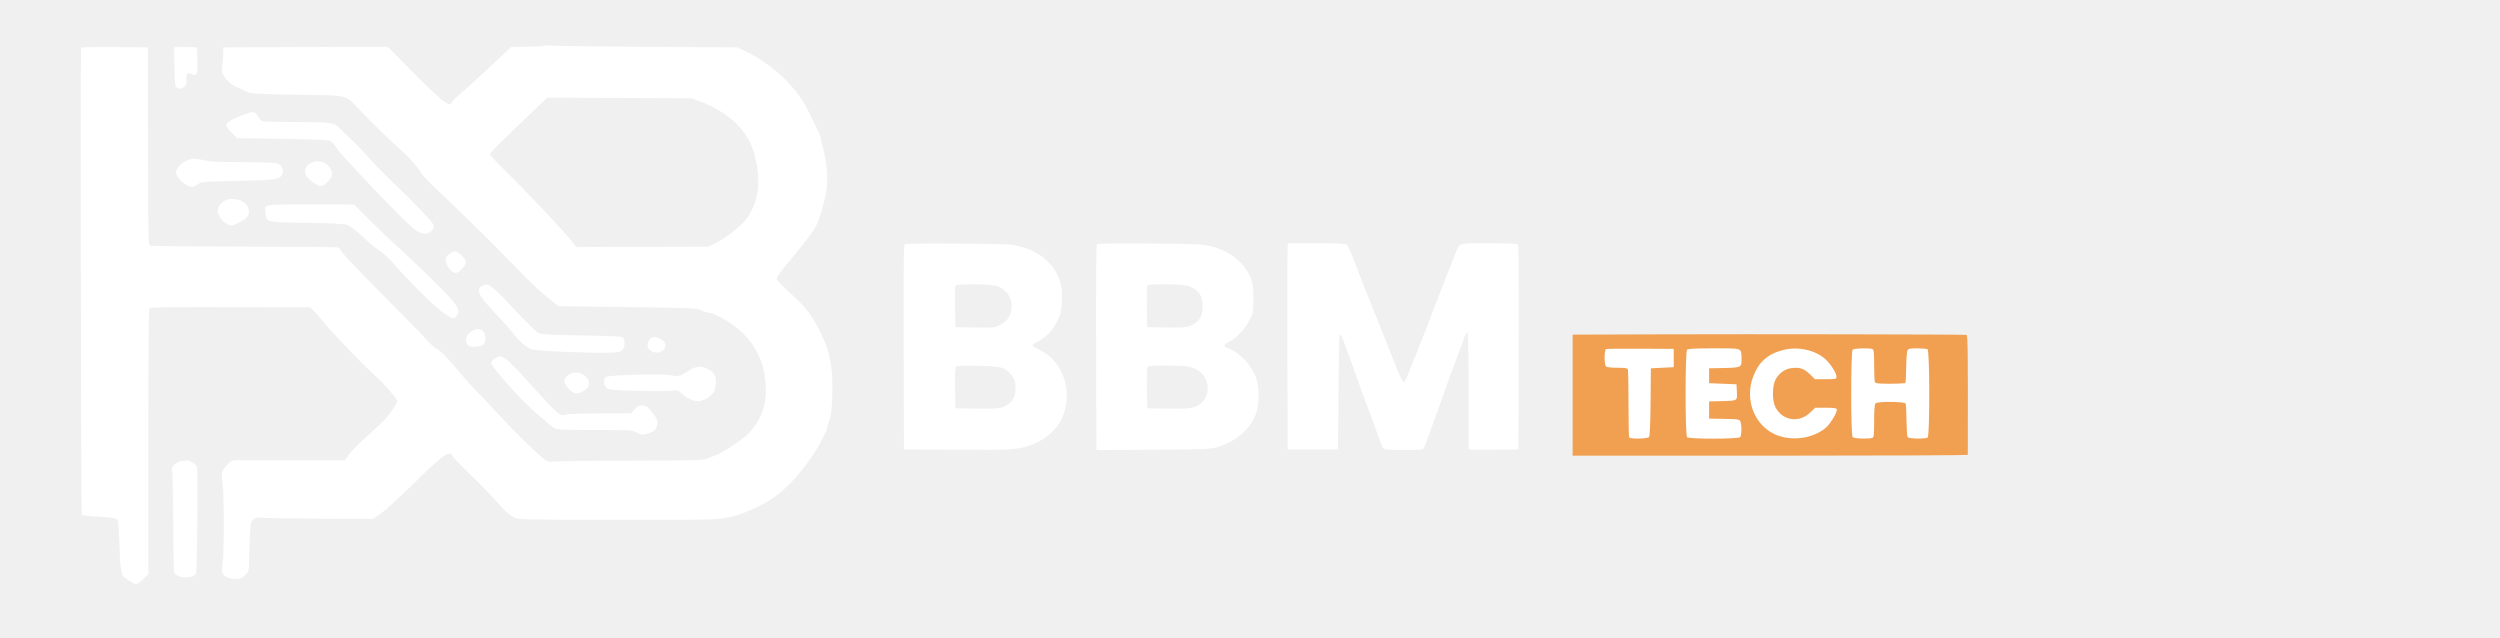
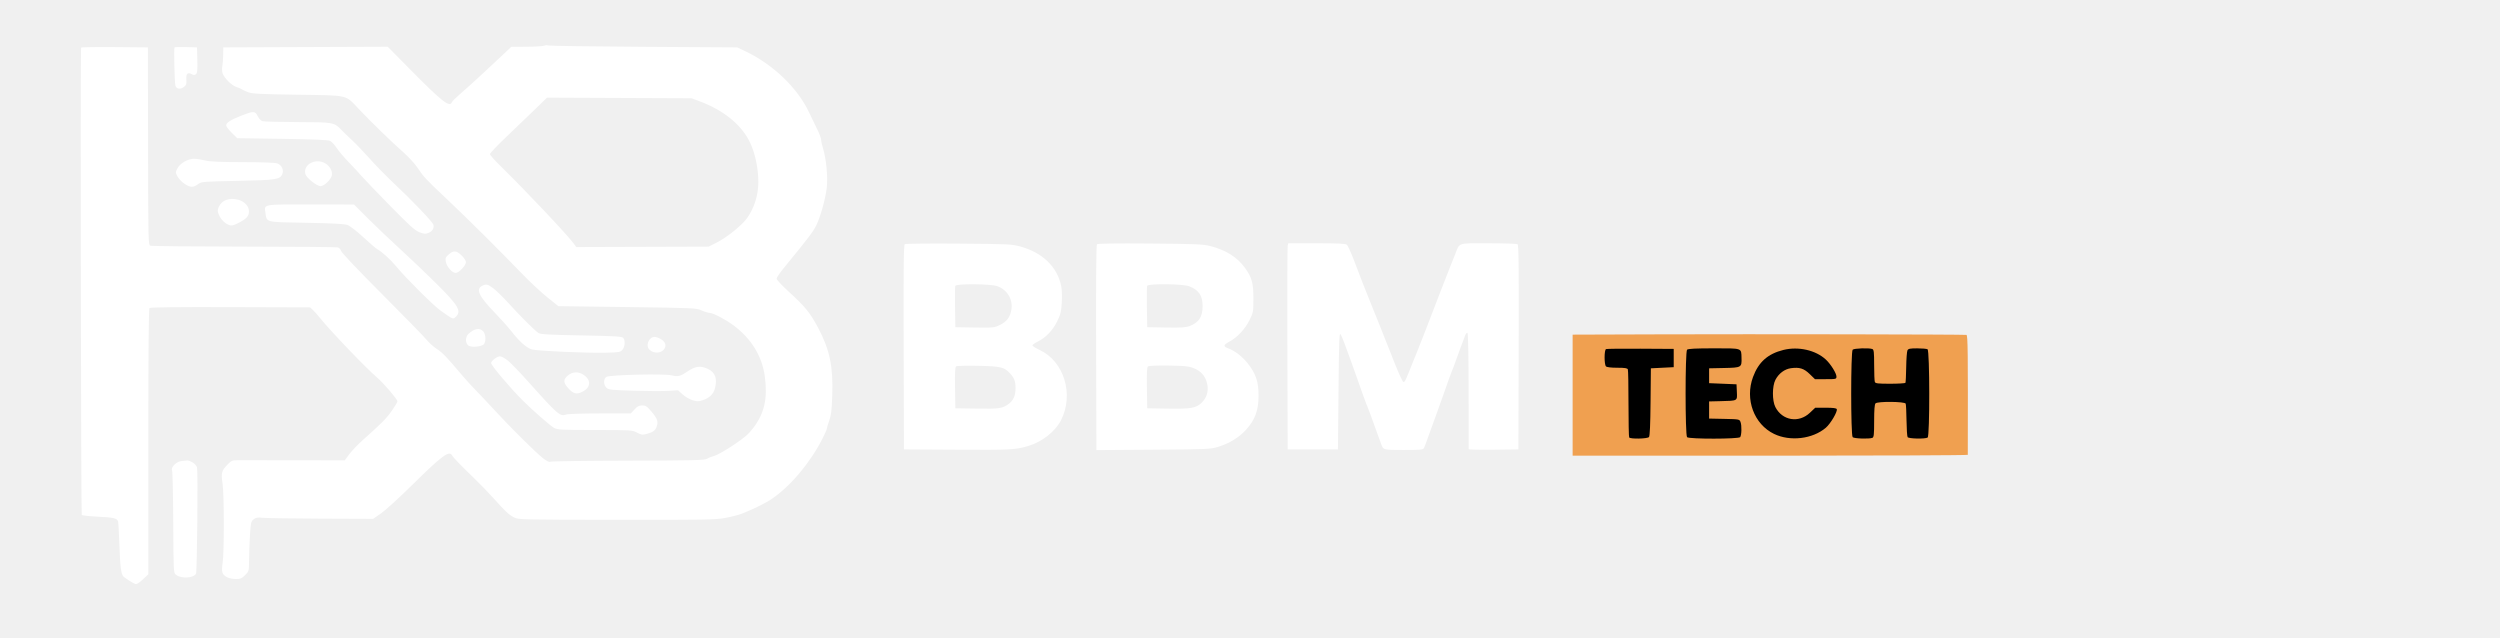
<svg xmlns="http://www.w3.org/2000/svg" width="2189" height="558" viewBox="0 0 2189 558" fill="none">
  <path fill-rule="evenodd" clip-rule="evenodd" d="M563.5 40.996L645.5 41.5L652.5 44.814C676.641 56.242 698.075 76.699 708.228 98C710.981 103.775 714.53 111.151 716.116 114.39C717.702 117.63 719 121.271 719 122.482C719 123.692 719.689 126.891 720.532 129.591C723.432 138.887 724.95 154.312 723.932 164.15C722.962 173.523 718.228 190.52 714.643 197.5C711.555 203.513 708.306 207.771 686.25 234.72C682.813 238.92 680 243.098 680 244.004C680 244.91 684.455 249.729 689.901 254.713C705.189 268.706 709.287 273.713 716.328 287C726.568 306.324 729.589 320.842 728.713 346.5C728.279 359.234 727.742 363.669 726.084 368.225C724.938 371.374 724 374.536 724 375.253C724 375.969 722.249 379.979 720.109 384.164C709.164 405.565 692.09 425.792 675.445 437.074C670.424 440.477 659.076 446.045 649.5 449.803C646.75 450.883 640.225 452.553 635 453.516C626.395 455.102 617.423 455.257 539.77 455.164C456.185 455.063 453.941 455.011 450.128 453.065C445.684 450.798 442.499 447.829 432.343 436.491C428.406 432.096 421.243 424.675 416.425 420C402.684 406.666 396.912 400.705 395.882 398.78C393.4 394.143 387.041 398.841 361 424.55C349.725 435.681 337.387 446.932 333.582 449.552L326.664 454.315L281.082 454.137C256.012 454.038 233.019 453.696 229.987 453.377C225.429 452.896 224.052 453.137 222.038 454.768C219.794 456.585 219.545 457.679 218.877 468.62C218.478 475.154 218.118 484.932 218.076 490.35C218 500.178 217.993 500.207 214.6 503.6C211.708 506.492 210.505 507 206.55 507C203.993 507 200.586 506.32 198.98 505.49C194.427 503.135 193.705 500.908 194.932 492.998C196.342 483.915 196.306 433.138 194.883 423.574C193.497 414.251 193.997 412.207 198.92 407.084C202.43 403.43 203.352 402.996 207.672 402.961C210.327 402.94 232.611 402.957 257.191 402.999L301.882 403.074L305.873 397.672C308.068 394.701 313.607 388.933 318.182 384.854C334.374 370.42 338.32 366.425 343.134 359.593C345.81 355.794 348 352.107 348 351.399C348 349.607 335.779 335.333 330.149 330.549C320.482 322.335 289.164 289.644 280.149 278.359C278.014 275.686 275.195 272.517 273.884 271.316L271.5 269.133L201.701 268.916C155.225 268.771 131.56 269.04 130.879 269.721C130.195 270.405 129.862 309.093 129.872 386.787L129.887 502.832L124.998 507.405C121.443 510.731 119.616 511.79 118.304 511.288C116.439 510.574 110.42 506.801 108.287 505.01C106.07 503.147 105.2 496.68 104.547 477.202C104.192 466.588 103.645 457.238 103.333 456.424C102.301 453.735 99.38 453.065 85.871 452.419C78.517 452.067 72.084 451.39 71.574 450.914C70.925 450.306 70.345 57.946 70.97 41.735C70.987 41.314 84.163 41.089 100.25 41.235L129.5 41.5L129.64 127.948C129.775 211.231 129.848 214.423 131.64 215.128C132.663 215.53 169.5 215.897 213.5 215.943C257.5 215.99 294.517 216.3 295.761 216.633C297.059 216.981 298.288 218.3 298.647 219.732C299.014 221.194 313.79 236.763 334.387 257.389C353.699 276.73 371.26 294.732 373.412 297.393C375.564 300.055 379.629 303.706 382.445 305.508C387.342 308.64 391.513 312.981 404.539 328.5C407.771 332.35 413.31 338.425 416.849 342C420.387 345.575 427.814 353.45 433.352 359.5C446.496 373.859 469.339 396.49 475.524 401.279C478.854 403.858 480.896 404.811 481.952 404.279C482.803 403.851 513.487 403.431 550.138 403.346C607.781 403.214 617.095 402.988 619.138 401.678C620.437 400.845 623.397 399.663 625.716 399.052C628.035 398.441 635.443 394.242 642.178 389.721C652.164 383.016 655.4 380.209 659.719 374.5C669.376 361.736 672.265 348.652 669.656 329.5C667.25 311.833 657.908 296.582 642.365 284.95C635.584 279.875 624.413 274 621.544 274C620.285 274 617.06 273.024 614.377 271.83C609.619 269.714 608.024 269.641 549.192 268.867L488.884 268.074L479.2 260.287C473.873 256.004 464.337 247.138 458.007 240.584C437.128 218.962 408.715 190.745 391.565 174.6C372.749 156.886 371.077 155.096 365.227 146.396C362.97 143.038 357.383 137.012 352.812 133.003C343.276 124.642 324.978 106.849 313.957 95.223C302.12 82.736 305.842 83.591 260.5 82.938C227.089 82.457 220.867 82.133 217.086 80.675C214.659 79.739 212.184 78.588 211.586 78.117C210.989 77.646 208.842 76.727 206.816 76.075C202.871 74.805 196.536 68.54 194.933 64.324C194.396 62.91 194.265 60.121 194.643 58.127C195.021 56.132 195.368 51.575 195.415 48L195.5 41.5L267.5 41.212L339.5 40.924L358.544 60.212C386.969 89.002 393.769 94.37 395.64 89.495C395.958 88.667 399.431 85.232 403.359 81.861C410.465 75.762 426.969 60.62 440.536 47.75L447.651 41L461.076 40.93C468.459 40.891 475.4 40.473 476.5 40C477.6 39.527 479.175 39.444 480 39.816C480.825 40.188 518.4 40.719 563.5 40.996ZM172.781 52.602C173.004 61.394 172.758 63.956 171.595 64.921C170.478 65.848 169.617 65.865 167.986 64.992C164.287 63.013 162.795 64.446 163.168 69.623C163.457 73.645 163.159 74.502 160.87 76.228C157.708 78.613 154.223 77.879 153.534 74.683C152.785 71.215 152.149 42.185 152.806 41.527C153.133 41.2 157.698 41.06 162.95 41.216L172.5 41.5L172.781 52.602ZM468.158 96C462.226 101.775 450.989 112.575 443.186 120C435.383 127.425 428.999 134.137 428.999 134.916C429 135.695 432.951 140.195 437.78 144.916C460.083 166.721 496.896 205.709 502.544 213.506L504.587 216.328L562.544 216.137L620.5 215.947L627.864 212.223C636.492 207.861 649.543 197.345 654.015 191.151C660.397 182.313 664 170.876 664 159.452C664 147.674 661.345 134.783 656.967 125.308C649.717 109.614 634.008 96.665 612.5 88.653L605.5 86.046L542.222 85.773L478.944 85.5L468.158 96ZM225.668 101.726C226.791 104.01 228.468 105.714 230 106.127C231.375 106.497 245.235 106.845 260.8 106.9C292.238 107.011 292.422 107.045 299.038 113.857C300.984 115.861 305.259 119.99 308.538 123.034C311.817 126.078 318.775 133.358 324 139.211C329.225 145.064 338.222 154.273 343.994 159.676C360.654 175.272 378.85 194.296 379.475 196.771C380.257 199.869 378.662 202.483 375.087 203.964C372.564 205.009 371.349 204.917 367.306 203.373C363.356 201.864 358.809 197.763 341.413 180.021C329.808 168.185 318.582 156.475 316.467 154C314.352 151.525 309.322 146.106 305.29 141.957C301.258 137.809 296.502 132.188 294.722 129.467C292.941 126.746 290.363 123.985 288.992 123.331C287.268 122.509 274.372 121.967 247.12 121.571L207.74 120.998L202.896 116.249C200.231 113.637 198.04 110.743 198.026 109.818C197.99 107.477 202.141 104.816 211.5 101.182C222.094 97.069 223.402 97.119 225.668 101.726ZM179.5 140.48C183.957 141.556 192.468 141.938 212.601 141.964C229.094 141.986 240.897 142.417 242.756 143.065C246.692 144.437 248.783 148.986 247.138 152.597C245.035 157.211 241.775 157.691 208.008 158.359C178.826 158.936 176.321 159.126 173.858 160.947C169.327 164.297 166.925 164.352 162 161.219C159.525 159.645 156.603 156.689 155.507 154.65C153.517 150.948 153.517 150.939 155.507 147.222C157.851 142.844 164.636 138.992 169.962 139.016C171.908 139.024 176.2 139.683 179.5 140.48ZM285.913 143.767C289.378 146.329 291.331 150.545 290.531 153.733C289.597 157.452 283.706 163 280.69 163C277.341 163 268.214 155.7 267.373 152.349C265.135 143.435 277.639 137.647 285.913 143.767ZM208.931 174.98C214.225 176.498 218 180.675 218 185.013C218 189.335 215.814 191.692 208.338 195.434C204.165 197.522 202.674 197.826 200.559 197.022C196.826 195.603 193.322 192.058 191.633 187.993C190.393 185.007 190.378 184.007 191.532 181.263C194.063 175.243 201.051 172.72 208.931 174.98ZM322.716 191.809C329.747 198.814 342.25 210.693 350.5 218.205C358.75 225.717 372.872 239.178 381.883 248.119C401.711 267.794 404.451 272.567 398.832 277.652C396.591 279.68 396.942 279.831 385.951 272.112C379.632 267.674 355.054 243.184 346.624 232.924C341.952 227.239 334.227 220.241 330.343 218.176C329.156 217.545 323.644 212.823 318.093 207.682C312.299 202.317 306.403 197.765 304.25 196.997C301.56 196.036 291.36 195.494 268.168 195.079C231.701 194.426 233.71 194.916 232.426 186.356C231.268 178.631 229.42 178.973 272.098 179.025L309.933 179.071L322.716 191.809ZM893.426 215.848C912.703 221.141 925.547 233.465 929.112 250.088C929.799 253.289 930.038 259.286 929.703 264.899C929.216 273.073 928.662 275.3 925.548 281.6C921.643 289.502 915.546 295.746 908.25 299.318C905.913 300.462 904.005 301.871 904.01 302.449C904.016 303.027 906.818 304.802 910.237 306.393C931.74 316.402 940.553 345.354 928.995 368.011C924.087 377.631 912.673 386.713 901 390.286C889.389 393.841 885.8 394.041 838.5 393.769L791.5 393.5L791.245 304.062C791.042 233.19 791.25 214.451 792.245 213.787C792.935 213.327 814.2 213.112 839.5 213.311C883.028 213.653 885.926 213.789 893.426 215.848ZM1059.5 215.375C1073.37 218.889 1083.39 225.208 1090.25 234.764C1096.16 242.996 1097.5 247.962 1097.48 261.5C1097.45 273.17 1097.36 273.692 1093.98 280.485C1090.12 288.224 1083.25 295.528 1076.4 299.164C1071.16 301.942 1070.87 303.413 1075.25 304.928C1080.77 306.838 1087.86 312.247 1092.38 318C1099.67 327.283 1101.99 334.116 1101.99 346.384C1102 359.311 1098.94 367.62 1090.95 376.369C1084.75 383.154 1076.41 388.252 1066.66 391.227C1059.79 393.325 1057.52 393.425 1009.76 393.757L960.021 394.103L959.761 304.501C959.59 245.756 959.844 214.551 960.5 213.886C961.157 213.221 977.109 212.998 1007 213.237C1046.46 213.553 1053.43 213.837 1059.5 215.375ZM1179.24 214.25C1180.13 214.938 1183.15 221.575 1185.96 229C1190.99 242.288 1195.37 253.572 1197.04 257.5C1197.51 258.6 1199.31 263.1 1201.05 267.5C1202.78 271.9 1206.4 280.9 1209.08 287.5C1211.77 294.1 1217.04 307.375 1220.79 317C1224.62 326.816 1228.17 334.5 1228.88 334.5C1230.14 334.5 1230.99 332.71 1236.96 317.5C1238.69 313.1 1240.51 308.6 1241 307.5C1242.12 305.005 1250.23 284.101 1261 256C1265.53 244.175 1269.84 233.15 1270.57 231.5C1271.31 229.85 1272.86 226.025 1274.02 223C1278.21 212.108 1275.6 212.998 1303.27 213.015C1316.6 213.024 1328.07 213.389 1328.76 213.828C1329.75 214.459 1329.96 233.173 1329.76 304.062L1329.5 393.5L1307.75 393.77C1295.79 393.918 1286 393.693 1285.99 393.27C1285.99 392.846 1285.96 369.895 1285.92 342.267C1285.89 312.272 1285.49 291.802 1284.93 291.457C1284.42 291.14 1283.5 292.144 1282.9 293.69C1281.14 298.193 1276.04 312.023 1273.93 318C1272.87 321.025 1271.58 324.4 1271.06 325.5C1270.55 326.6 1267.39 335.375 1264.04 345C1260.68 354.625 1257.3 364.075 1256.52 366C1255.74 367.925 1253.45 374.225 1251.43 380C1249.41 385.775 1247.35 391.288 1246.84 392.25C1246.03 393.811 1244.11 394 1229.09 394C1211.02 394 1211.18 394.045 1209.24 388.5C1208.66 386.85 1206.78 381.675 1205.05 377C1203.33 372.325 1201.21 366.475 1200.36 364C1199.5 361.525 1198.21 358.15 1197.5 356.5C1196.02 353.109 1194.37 348.534 1183.39 317.5C1179.11 305.4 1174.91 294.394 1174.05 293.043C1172.63 290.799 1172.46 295.033 1172 342.043L1171.5 393.5H1149.5H1127.5L1127.22 305.5C1127.07 257.1 1127.2 216.488 1127.49 215.25L1128.04 213H1152.83C1171.13 213 1178.04 213.327 1179.24 214.25ZM404.208 223.703C406.294 225.74 408 228.352 408 229.508C408 232.403 401.757 239 399.016 239C395.972 239 391.206 233.616 390.387 229.252C389.788 226.056 390.069 225.327 392.871 222.824C397.08 219.063 399.662 219.264 404.208 223.703ZM431.873 252.407C434.425 254.28 440.53 260.243 445.44 265.657C455.802 277.083 468.198 289.428 471.448 291.558C473.285 292.761 480.312 293.16 508.946 293.683C537.267 294.2 544.46 294.603 545.592 295.735C547.602 297.745 547.331 303.369 545.091 306.139C543.3 308.353 542.409 308.52 530.801 308.827C514.247 309.264 470.475 307.332 465.645 305.951C461.045 304.635 454.754 299.044 447.778 290.07C444.969 286.456 438.518 279.225 433.443 274C419.251 259.39 416.282 253.096 422.228 250.23C425.789 248.514 426.917 248.769 431.873 252.407ZM836.444 250.285C836.173 250.992 836.074 259.429 836.225 269.035L836.5 286.5L853.439 286.775C869.881 287.042 870.531 286.975 875.637 284.477C881.744 281.489 884.712 277.379 885.637 270.63C886.853 261.763 881.756 253.589 873.11 250.539C867.331 248.5 837.209 248.291 836.444 250.285ZM1004.44 250.285C1004.17 250.992 1004.07 259.429 1004.22 269.035L1004.5 286.5L1021 286.783C1034.12 287.007 1038.35 286.742 1041.65 285.489C1049.76 282.407 1053 277.411 1053 268C1053 258.801 1049.69 253.927 1041.23 250.652C1035.67 248.503 1005.24 248.199 1004.44 250.285ZM423 290C425.158 292.158 425.699 297.826 424.041 300.923C422.604 303.609 412.378 304.652 409.857 302.371C407.248 300.009 407.45 294.847 410.25 292.311C415.476 287.578 419.795 286.795 423 290ZM578.661 296.935C582.334 299.174 583.56 302.085 582.032 304.939C579.676 309.342 572.927 310.054 568.816 306.333C564.942 302.827 568.008 294.995 573.25 295.004C574.487 295.006 576.922 295.875 578.661 296.935ZM445.055 316.046C447.713 318.272 454.976 325.79 461.194 332.753C488.167 362.958 490.411 364.935 495.53 362.989C497.011 362.425 509.797 362 525.244 362H552.358L555.564 358.5C558.07 355.764 559.542 355 562.308 355C565.343 355 566.477 355.745 570.297 360.25C575.601 366.505 576.5 368.955 575.075 373.274C573.851 376.981 571.967 378.393 566.156 379.958C562.538 380.932 561.536 380.793 557.773 378.795C553.585 376.57 552.853 376.525 521 376.513C491.384 376.501 488.202 376.337 485.137 374.666C482.052 372.983 466.526 359.416 458.039 350.985C446.871 339.892 430 319.955 430 317.852C430 316.015 435.323 312 437.757 312C439.175 312 442.276 313.719 445.055 316.046ZM837.226 320.778C836.256 321.44 836.018 325.926 836.226 339.574L836.5 357.5L855.488 357.773C875.077 358.055 877.639 357.681 883.064 353.754C887.304 350.686 889.2 346.449 889.2 340.048C889.2 333.742 888.17 331.024 884.128 326.668C879.285 321.45 876.11 320.717 856.5 320.296C846.6 320.083 837.927 320.3 837.226 320.778ZM1005.23 320.839C1004.26 321.456 1004.02 325.901 1004.23 339.574L1004.5 357.5L1022.5 357.791C1042.94 358.122 1047.3 357.351 1052.27 352.527C1056.59 348.327 1058.27 342.775 1057.1 336.526C1055.58 328.348 1050 323.023 1040.91 321.075C1035.1 319.828 1007.11 319.643 1005.23 320.839ZM619.684 322.943C626.295 325.945 628.335 331.652 625.914 340.373C624.584 345.162 621.195 348.405 615.487 350.35C611.688 351.644 610.504 351.655 606.444 350.433C603.875 349.66 599.953 347.384 597.73 345.375L593.687 341.723L585.094 342.238C580.367 342.522 566.759 342.472 554.853 342.127C535.491 341.566 532.984 341.299 531.103 339.595C528.252 337.013 528.24 331.477 531.082 329.956C534.391 328.185 581.237 327.085 587.853 328.623C593.853 330.018 595.478 329.628 602.051 325.212C608.985 320.554 613.221 320.009 619.684 322.943ZM511.089 328.281C517.801 332.804 517.342 339.255 510.042 342.979C504.886 345.609 502.056 344.911 497.524 339.895C493.107 335.006 493.038 332.289 497.241 328.777C501.378 325.32 506.427 325.14 511.089 328.281ZM168.723 404.973C170.496 406.054 172.205 407.971 172.522 409.233C173.421 412.813 172.591 500.286 171.64 502.241C169.662 506.308 158.586 506.923 154.03 503.218C151.943 501.522 151.914 500.94 151.689 457.5C151.564 433.3 151.108 412.776 150.677 411.89C149.377 409.219 154.374 404.19 158.79 403.726C160.831 403.512 163.175 403.262 164 403.172C164.825 403.081 166.95 403.892 168.723 404.973Z" fill="white" />
  <path d="M1721.81 293.236C1723.04 293.486 1723.2 307.176 1723 398.25C1723 398.663 1645.15 399 1550 399H1377V346.006V293.012L1453.75 292.756C1536.78 292.479 1719.68 292.806 1721.81 293.236Z" fill="#f0a050" />
-   <path fill-rule="evenodd" clip-rule="evenodd" d="M1406.25 305.655C1404.59 306.333 1404.55 319.151 1406.2 320.8C1406.95 321.549 1410.67 322 1416.09 322C1422.8 322 1424.91 322.335 1425.35 323.461C1425.66 324.265 1425.91 337.771 1425.9 353.475C1425.9 369.179 1426.17 382.471 1426.51 383.014C1427.46 384.557 1442.54 384.255 1443.86 382.666C1444.6 381.774 1445.06 371.581 1445.23 351.916L1445.5 322.5L1455.5 322L1465.5 321.5V313.5V305.5L1436.5 305.321C1420.55 305.223 1406.94 305.373 1406.25 305.655ZM1477.2 306.2C1475.48 307.922 1475.48 381.078 1477.2 382.8C1478.95 384.547 1522.38 384.501 1523.7 382.75C1524.98 381.062 1525.18 372.606 1524.01 369.537C1523.08 367.092 1522.89 367.055 1509.79 366.779L1496.5 366.5V359V351.5L1506.5 351.252C1521.71 350.875 1521.15 351.193 1520.8 343.22L1520.5 336.5L1508.5 336L1496.5 335.5V329V322.5L1509.73 322.221C1524.86 321.902 1525.13 321.744 1524.87 313.297C1524.6 304.566 1525.87 305 1500.67 305C1484.68 305 1478.06 305.339 1477.2 306.2ZM1561.5 306.424C1547.82 309.854 1539.79 317.014 1534.94 330.098C1527.7 349.612 1535.76 371.411 1553.37 379.935C1567.45 386.755 1587.16 384.401 1598.71 374.519C1602.84 370.985 1609.08 360.389 1608.29 358.25C1607.97 357.374 1605.08 357 1598.63 357H1589.43L1584.71 361.455C1574.95 370.676 1560.56 368.274 1554.5 356.411C1551.65 350.827 1551.68 338.055 1554.57 332.553C1557.5 326.961 1562.61 323.153 1568.19 322.387C1575.62 321.369 1579.5 322.591 1584.6 327.547L1589.18 332H1598.59C1607.75 332 1608 331.938 1608 329.696C1608 326.825 1602.99 318.811 1598.72 314.839C1589.83 306.577 1574.61 303.137 1561.5 306.424ZM1622.2 306.2C1620.48 307.922 1620.48 381.078 1622.2 382.8C1623.45 384.049 1636.53 384.499 1639.42 383.393C1640.76 382.879 1641 380.613 1641 368.593C1641 358.887 1641.38 354.021 1642.2 353.2C1644.08 351.321 1667.89 351.544 1668.62 353.448C1668.92 354.244 1669.25 360.882 1669.34 368.198C1669.43 375.514 1669.86 382.063 1670.31 382.75C1671.24 384.194 1685.67 384.493 1687.85 383.113C1689.77 381.897 1689.69 307.053 1687.77 305.834C1687.07 305.392 1683.03 305.024 1678.79 305.015C1672.44 305.003 1670.91 305.311 1670.17 306.75C1669.67 307.712 1669.17 314.322 1669.07 321.437C1668.97 328.552 1668.66 334.74 1668.39 335.187C1668.11 335.634 1662.11 336 1655.05 336C1644.27 336 1642.12 335.747 1641.61 334.418C1641.27 333.548 1641 326.846 1641 319.525C1641 308.31 1640.75 306.118 1639.42 305.607C1636.53 304.501 1623.45 304.951 1622.2 306.2Z" fill="white" />
+   <path fill-rule="evenodd" clip-rule="evenodd" d="M1406.25 305.655C1404.59 306.333 1404.55 319.151 1406.2 320.8C1406.95 321.549 1410.67 322 1416.09 322C1422.8 322 1424.91 322.335 1425.35 323.461C1425.66 324.265 1425.91 337.771 1425.9 353.475C1425.9 369.179 1426.17 382.471 1426.51 383.014C1427.46 384.557 1442.54 384.255 1443.86 382.666C1444.6 381.774 1445.06 371.581 1445.23 351.916L1445.5 322.5L1455.5 322L1465.5 321.5V313.5V305.5L1436.5 305.321C1420.55 305.223 1406.94 305.373 1406.25 305.655ZM1477.2 306.2C1475.48 307.922 1475.48 381.078 1477.2 382.8C1478.95 384.547 1522.38 384.501 1523.7 382.75C1524.98 381.062 1525.18 372.606 1524.01 369.537C1523.08 367.092 1522.89 367.055 1509.79 366.779L1496.5 366.5V359V351.5L1506.5 351.252C1521.71 350.875 1521.15 351.193 1520.8 343.22L1520.5 336.5L1508.5 336L1496.5 335.5V329V322.5L1509.73 322.221C1524.86 321.902 1525.13 321.744 1524.87 313.297C1524.6 304.566 1525.87 305 1500.67 305C1484.68 305 1478.06 305.339 1477.2 306.2ZM1561.5 306.424C1547.82 309.854 1539.79 317.014 1534.94 330.098C1527.7 349.612 1535.76 371.411 1553.37 379.935C1567.45 386.755 1587.16 384.401 1598.71 374.519C1602.84 370.985 1609.08 360.389 1608.29 358.25C1607.97 357.374 1605.08 357 1598.63 357H1589.43L1584.71 361.455C1574.95 370.676 1560.56 368.274 1554.5 356.411C1551.65 350.827 1551.68 338.055 1554.57 332.553C1557.5 326.961 1562.61 323.153 1568.19 322.387C1575.62 321.369 1579.5 322.591 1584.6 327.547L1589.18 332H1598.59C1607.75 332 1608 331.938 1608 329.696C1608 326.825 1602.99 318.811 1598.72 314.839C1589.83 306.577 1574.61 303.137 1561.5 306.424ZM1622.2 306.2C1620.48 307.922 1620.48 381.078 1622.2 382.8C1623.45 384.049 1636.53 384.499 1639.42 383.393C1640.76 382.879 1641 380.613 1641 368.593C1641 358.887 1641.38 354.021 1642.2 353.2C1644.08 351.321 1667.89 351.544 1668.62 353.448C1668.92 354.244 1669.25 360.882 1669.34 368.198C1669.43 375.514 1669.86 382.063 1670.31 382.75C1671.24 384.194 1685.67 384.493 1687.85 383.113C1689.77 381.897 1689.69 307.053 1687.77 305.834C1687.07 305.392 1683.03 305.024 1678.79 305.015C1672.44 305.003 1670.91 305.311 1670.17 306.75C1669.67 307.712 1669.17 314.322 1669.07 321.437C1668.97 328.552 1668.66 334.74 1668.39 335.187C1668.11 335.634 1662.11 336 1655.05 336C1644.27 336 1642.12 335.747 1641.61 334.418C1641.27 333.548 1641 326.846 1641 319.525C1641 308.31 1640.75 306.118 1639.42 305.607C1636.53 304.501 1623.45 304.951 1622.2 306.2Z" fill="black" />
</svg>
